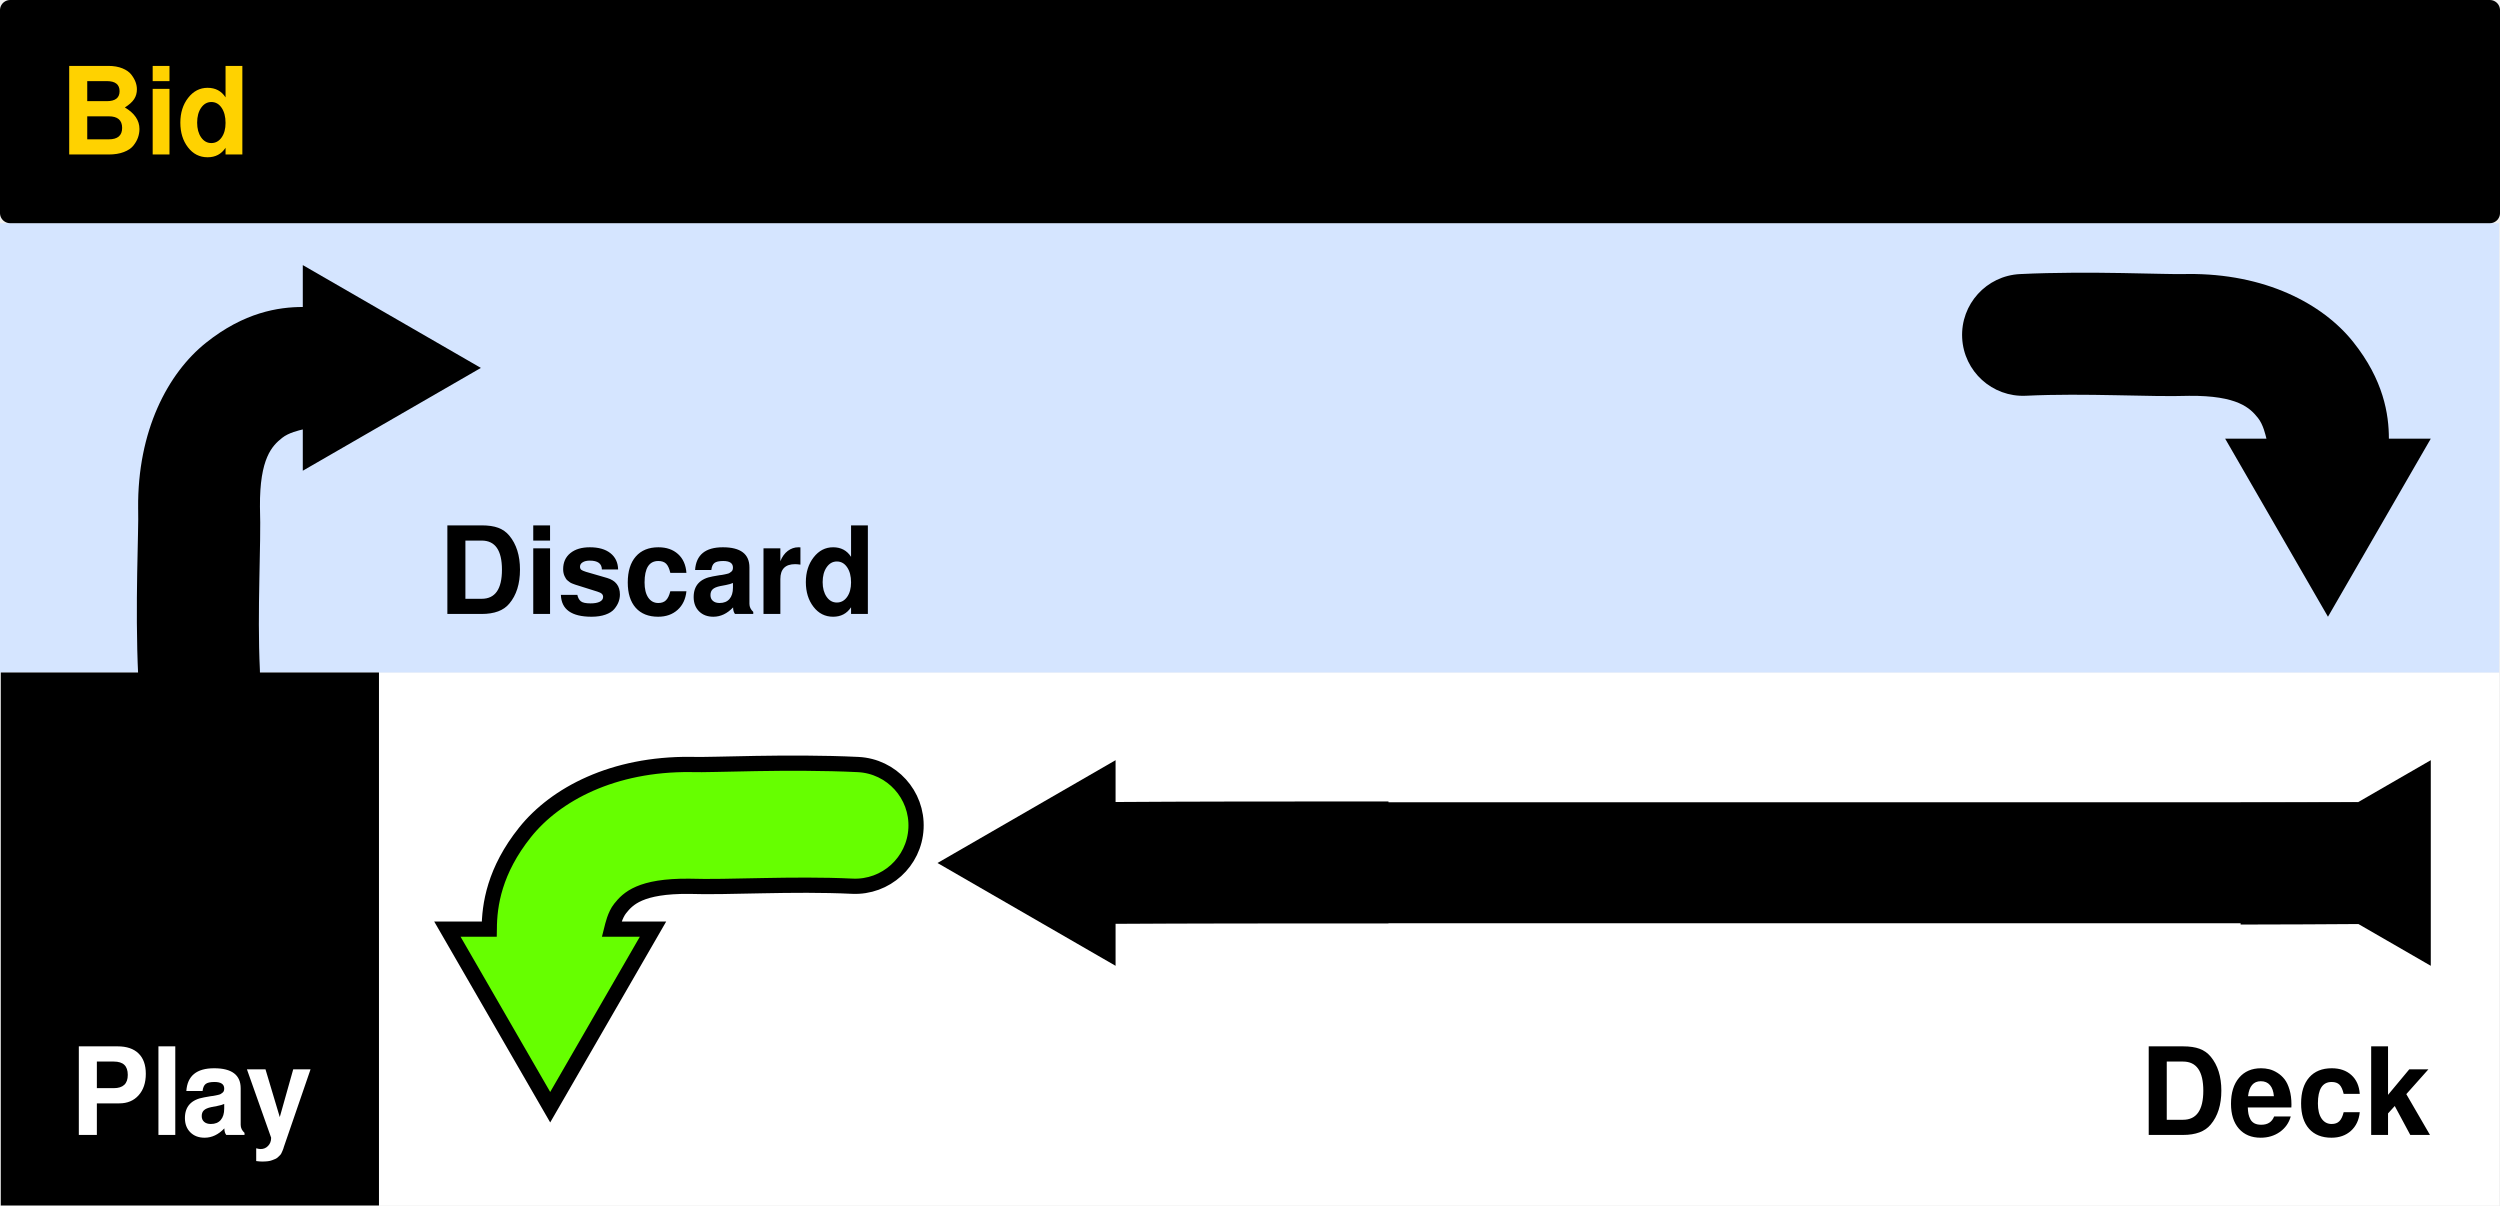
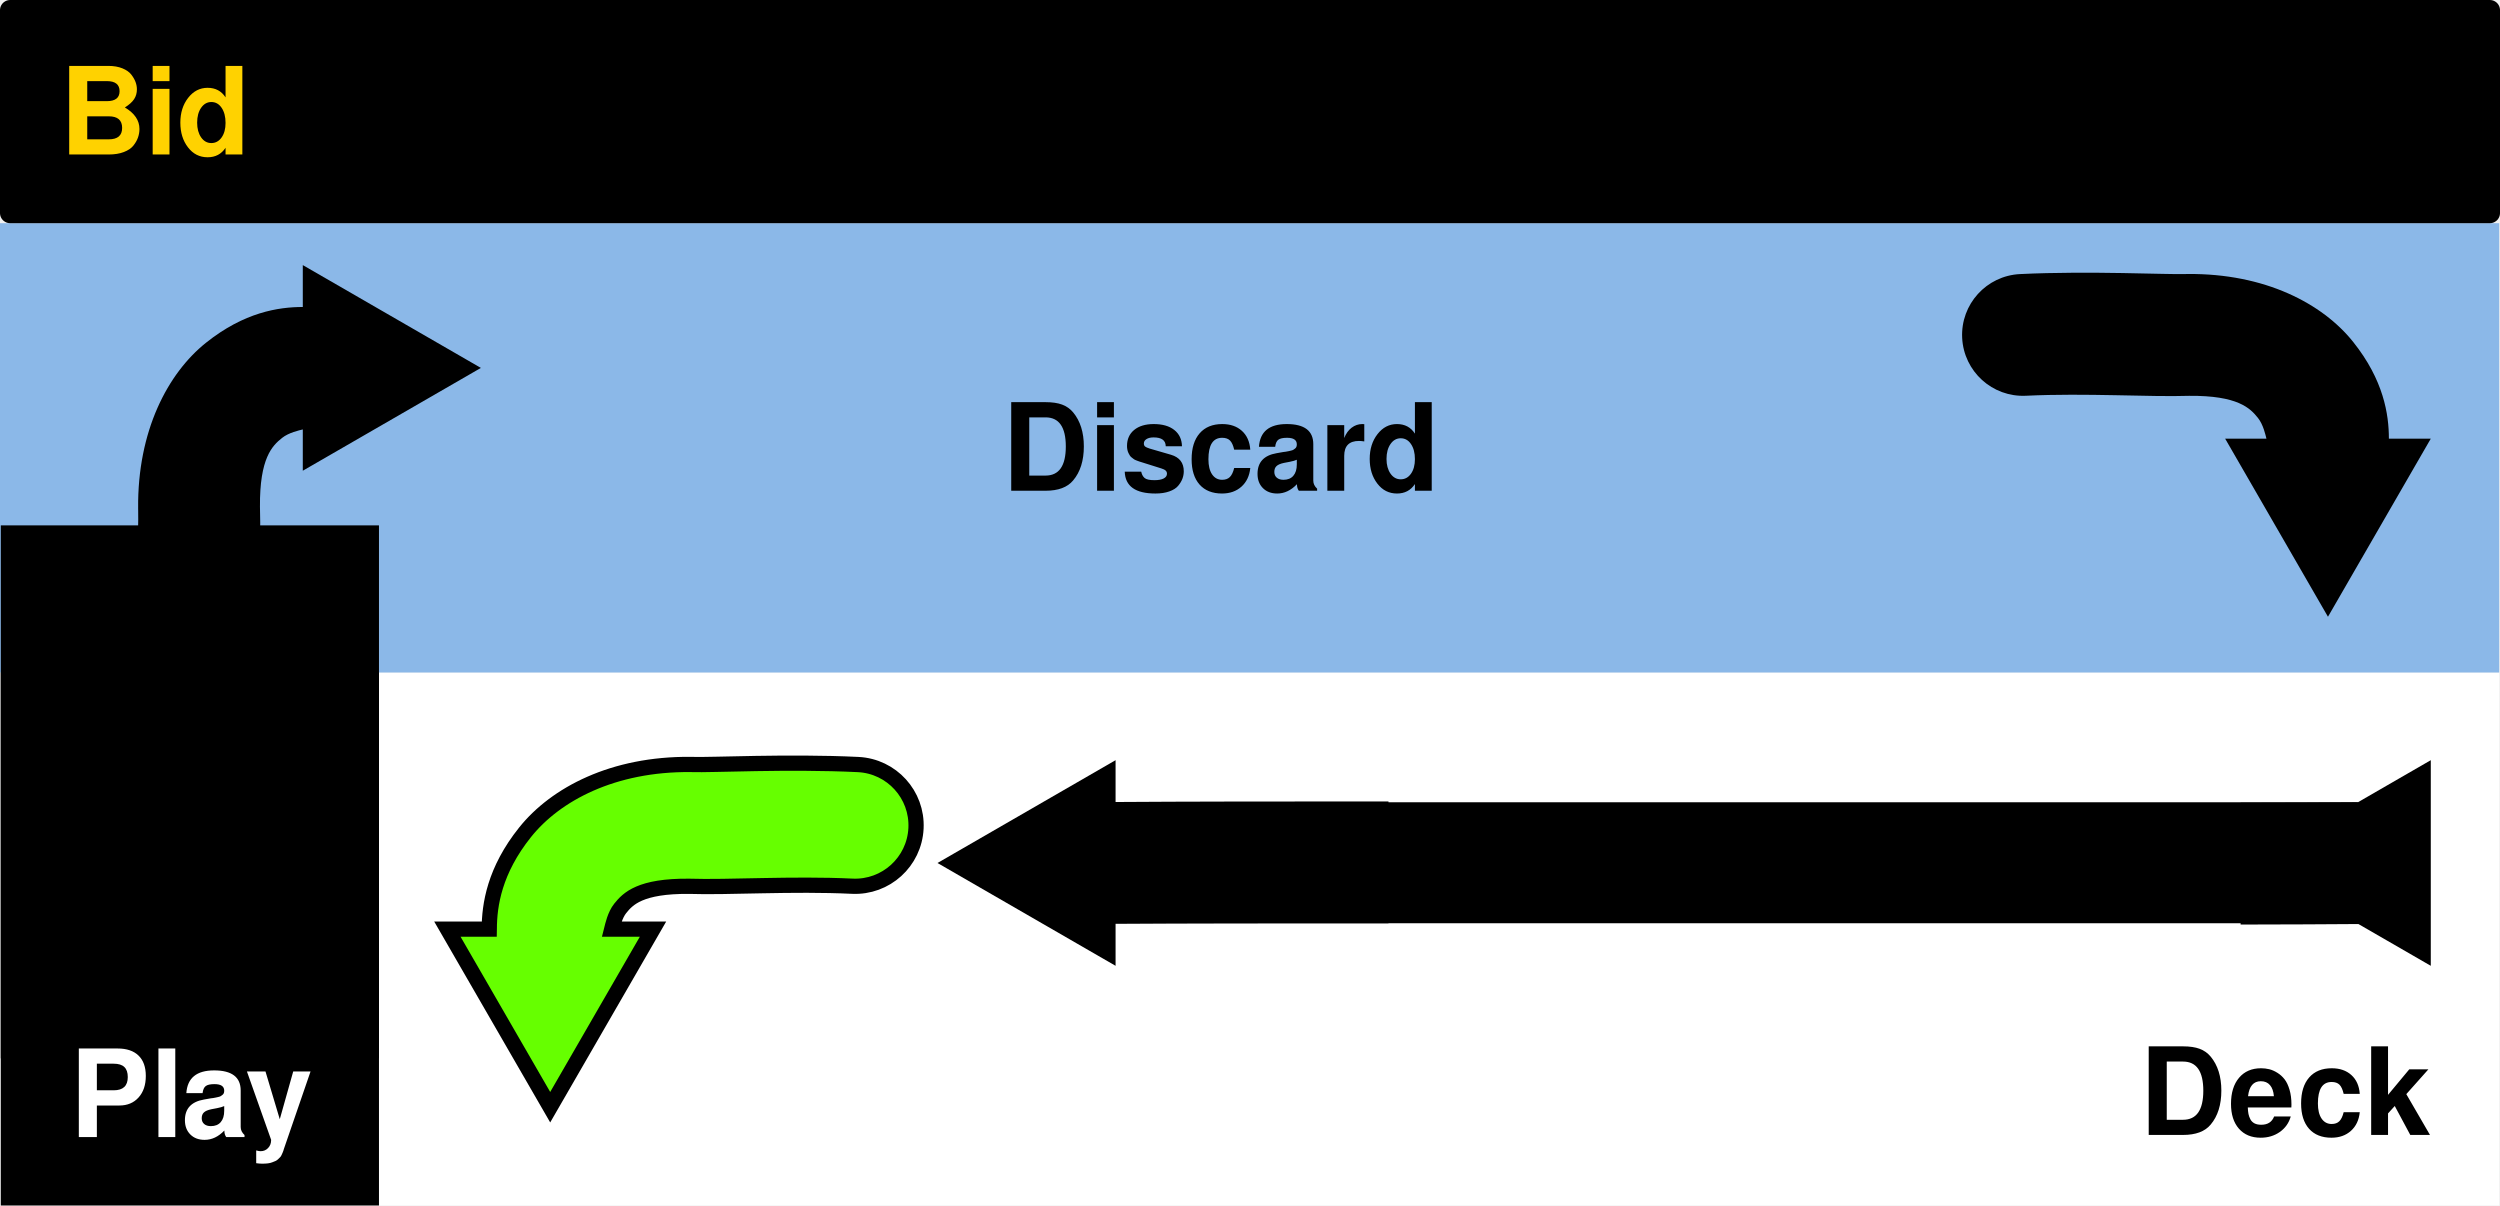
<svg xmlns="http://www.w3.org/2000/svg" width="1641.695" height="791.62" viewBox="0 0 1641.695 791.62" id="svg2" version="1.1" xml:space="preserve">
  <defs id="defs4" />
  <g id="layer1" transform="translate(674.5067,-839.5227)">
    <g id="g4158" transform="matrix(2,0,0,2,-1800,-1412.362)">
      <rect transform="rotate(90)" y="-1383.331" x="1346.753" height="696.156" width="175" id="rect4183-8-5-9-3-6-3-7-5-6-1-7-1-1-3-9-7-2-5-7-2-6-1-2-28" style="fill:#ffffff;fill-opacity:1;stroke:none;stroke-width:6.672;stroke-linecap:round;stroke-linejoin:round;stroke-miterlimit:4;stroke-dasharray:none;stroke-opacity:0.153" ry="0" />
-       <rect transform="rotate(90)" y="-1383.331" x="1199.228" height="820.584" width="147.524" id="rect4183-8-5-9-3-6-3-7-5-6-1-7-1-1-3-9-7-2-5-7-2-6-1-2-28-3" style="fill:#d5e5ff;fill-opacity:1;stroke:none;stroke-width:6.672;stroke-linecap:round;stroke-linejoin:round;stroke-miterlimit:4;stroke-dasharray:none;stroke-opacity:0.153" ry="0" />
-       <rect transform="rotate(90)" y="-687.176" x="1346.752" height="124.166" width="175" id="rect4183-8-5-9-3-6-3-7-5-6-1-7-1-1-3-9-7-2-5-7-2-6-1-2-28-9" style="fill:#000000;fill-opacity:1;stroke:none;stroke-width:6.672;stroke-linecap:round;stroke-linejoin:round;stroke-miterlimit:4;stroke-dasharray:none;stroke-opacity:0.153" ry="0" />
+       <rect transform="rotate(90)" y="-1383.331" x="1199.228" height="820.584" width="147.524" id="rect4183-8-5-9-3-6-3-7-5-6-1-7-1-1-3-9-7-2-5-7-2-6-1-2-28-3" style="fill:#8bb8e8;fill-opacity:1;stroke:none;stroke-width:6.672;stroke-linecap:round;stroke-linejoin:round;stroke-miterlimit:4;stroke-dasharray:none;stroke-opacity:0.153" ry="0" />
+       <rect transform="rotate(90)" y="-687.177" x="1346.752" height="124.167" width="175" id="rect4183-8-5-9-3-6-3-7-5-6-1-7-1-1-3-9-7-2-5-7-2-6-1-2-28-9" style="fill:#000000;fill-opacity:1;stroke:none;stroke-width:6.672;stroke-linecap:round;stroke-linejoin:round;stroke-miterlimit:4;stroke-dasharray:none;stroke-opacity:0.153" ry="0" />
+       <rect transform="rotate(90)" y="-687.177" x="1298.445" height="124.167" width="175" id="rect4183-8-5-9-3-6-3-7-5-6-1-7-1-1-3-9-7-2-5-7-2-6-1-2-28-9-7" style="fill:#000000;fill-opacity:1;stroke:none;stroke-width:6.672;stroke-linecap:round;stroke-linejoin:round;stroke-miterlimit:4;stroke-dasharray:none;stroke-opacity:0.153" ry="0" />
      <g id="g4546" transform="matrix(1.79048,0,0,1.112238,987.1999,-333.313)" style="fill:#b3b3b3" />
      <g id="g4546-6" transform="matrix(1.79048,0,0,1.112238,845.7268,-145.0876)" style="fill:#b3b3b3" />
      <g aria-label="SHIP" transform="matrix(0,0.3733333,-0.3733333,0,1066.033,939.9156)" id="text2762" style="font-weight:bold;font-size:85.77px;line-height:1.25;-inkscape-font-specification:'sans-serif, Bold';fill:#ffffff;stroke-width:1.339" />
      <g id="g4546-60" transform="matrix(1.79048,0,0,1.112238,987.1999,-24.46185)" style="fill:#b3b3b3" />
      <path id="path283-2-7" style="color:#000000;fill:#000000;fill-opacity:1;fill-rule:evenodd;stroke-width:1.1;stroke-linecap:round;-inkscape-stroke:none" d="m 1327.109,1328.445 33.759,-58.473 h -13.757 v -0.283 0.283 c 0,-7.971 -1.722,-19.253 -11.754,-31.799 -10.031,-12.546 -28.947,-22.513 -54.345,-22.265 h -0.295 l -0.296,0.012 c -5.903,0.232 -31.404,-1.098 -54.403,0.011 a 20,20 0 0 0 -19.016,20.936 20,20 0 0 0 20.936,19.016 c 19.616,-0.943 40.91,0.464 53.559,0.025 -0.033,3e-4 -0.062,0 -0.095,-10e-4 l 0.591,-0.013 c -0.158,0.011 -0.335,0.011 -0.496,0.014 16.056,-0.14 20.086,4.081 22.616,7.246 1.77,2.214 2.498,5.648 2.795,6.817 h -13.558 z" />
      <path id="path283-2-2" style="color:#000000;fill:#000000;fill-opacity:1;fill-rule:evenodd;stroke-width:1.1;stroke-linecap:round;-inkscape-stroke:none" d="m 720.639,1246.742 -58.473,-33.759 v 13.757 h -0.283 0.283 c -7.971,0 -19.253,1.722 -31.799,11.754 -12.546,10.032 -22.513,28.947 -22.265,54.345 v 0.295 l 0.012,0.296 c 0.232,5.903 -1.098,31.404 0.011,54.403 a 20,20 0 0 0 20.936,19.016 20,20 0 0 0 19.016,-20.936 c -0.943,-19.616 0.464,-40.91 0.025,-53.559 3e-4,0.033 0,0.062 -0.001,0.095 l -0.013,-0.591 c 0.011,0.158 0.011,0.335 0.014,0.496 -0.14,-16.056 4.081,-20.086 7.246,-22.616 2.214,-1.77 5.648,-2.498 6.817,-2.795 v 13.558 z" />
      <path id="path283-2-5-9" style="color:#000000;fill:#000000;fill-opacity:1;fill-rule:evenodd;stroke-width:1.1;stroke-linecap:round;-inkscape-stroke:none" d="m 1124.47,1184.415 33.758,-58.473 33.759,58.473 h -13.757 -40.202 z" />
      <g aria-label="SHIP" transform="matrix(0,0.3733333,-0.3733333,0,1207.506,1060.542)" id="text2762-8" style="font-weight:bold;font-size:85.77px;line-height:1.25;-inkscape-font-specification:'sans-serif, Bold';fill:#ffffff;stroke-width:1.339" />
      <text xml:space="preserve" style="font-style:normal;font-variant:normal;font-weight:600;font-stretch:normal;font-size:39.687px;line-height:1.25;font-family:FreeSans;-inkscape-font-specification:'FreeSans, Semi-Bold';font-variant-ligatures:normal;font-variant-caps:normal;font-variant-numeric:normal;font-variant-east-asian:normal;fill:#000000;fill-opacity:1;stroke:none;stroke-width:0.5;stroke-opacity:1" x="1271.691" y="1490.819" id="text15701-9" transform="scale(0.9948168,1.00521)">
        <tspan id="tspan15699-2" style="font-style:normal;font-variant:normal;font-weight:600;font-stretch:normal;font-size:39.687px;font-family:FreeSans;-inkscape-font-specification:'FreeSans, Semi-Bold';font-variant-ligatures:normal;font-variant-caps:normal;font-variant-numeric:normal;font-variant-east-asian:normal;fill:#000000;fill-opacity:1;stroke:none;stroke-width:0.5;stroke-opacity:1" x="1271.691" y="1490.819">Deck</tspan>
      </text>
-       <text xml:space="preserve" style="font-style:normal;font-variant:normal;font-weight:600;font-stretch:normal;font-size:39.687px;line-height:1.25;font-family:FreeSans;-inkscape-font-specification:'FreeSans, Semi-Bold';font-variant-ligatures:normal;font-variant-caps:normal;font-variant-numeric:normal;font-variant-east-asian:normal;fill:#ffffff;fill-opacity:1;stroke:none;stroke-width:0.5;stroke-opacity:1" x="588.524" y="1490.819" id="text15701-9-5" transform="scale(0.9948168,1.00521)">
-         <tspan id="tspan15699-2-3" style="font-style:normal;font-variant:normal;font-weight:600;font-stretch:normal;font-size:39.687px;font-family:FreeSans;-inkscape-font-specification:'FreeSans, Semi-Bold';font-variant-ligatures:normal;font-variant-caps:normal;font-variant-numeric:normal;font-variant-east-asian:normal;fill:#ffffff;fill-opacity:1;stroke:none;stroke-width:0.5;stroke-opacity:1" x="588.524" y="1490.819">Play</tspan>
+       <text xml:space="preserve" style="font-style:normal;font-variant:normal;font-weight:600;font-stretch:normal;font-size:39.687px;line-height:1.25;font-family:FreeSans;-inkscape-font-specification:'FreeSans, Semi-Bold';font-variant-ligatures:normal;font-variant-caps:normal;font-variant-numeric:normal;font-variant-east-asian:normal;fill:#ffffff;fill-opacity:1;stroke:none;stroke-width:0.5;stroke-opacity:1" x="588.524" y="1491.517" id="text15701-9-5" transform="scale(0.9948168,1.00521)">
+         <tspan id="tspan15699-2-3" style="font-style:normal;font-variant:normal;font-weight:600;font-stretch:normal;font-size:39.687px;font-family:FreeSans;-inkscape-font-specification:'FreeSans, Semi-Bold';font-variant-ligatures:normal;font-variant-caps:normal;font-variant-numeric:normal;font-variant-east-asian:normal;fill:#ffffff;fill-opacity:1;stroke:none;stroke-width:0.5;stroke-opacity:1" x="588.524" y="1491.517">Play</tspan>
      </text>
      <rect transform="rotate(90)" y="-1380.258" x="1129.279" height="814.176" width="66.613" id="rect4183-8-5-9-3-6-3-7-5-6-1-7-1-1-3-9-7-2-5-7-2-6-1-2-2" style="fill:#000000;fill-opacity:1;stroke:#000000;stroke-width:6.672;stroke-linecap:round;stroke-linejoin:round;stroke-miterlimit:4;stroke-dasharray:none;stroke-opacity:1" ry="0" />
      <text xml:space="preserve" style="font-style:normal;font-variant:normal;font-weight:600;font-stretch:normal;font-size:39.687px;line-height:1.25;font-family:FreeSans;-inkscape-font-specification:'FreeSans, Semi-Bold';font-variant-ligatures:normal;font-variant-caps:normal;font-variant-numeric:normal;font-variant-east-asian:normal;fill:#ffd200;fill-opacity:1;stroke:none;stroke-width:0.5;stroke-opacity:1" x="585.349" y="1170.569" id="text15701-9-8" transform="scale(0.9948168,1.00521)">
        <tspan id="tspan15699-2-7" style="font-style:normal;font-variant:normal;font-weight:600;font-stretch:normal;font-size:39.687px;font-family:FreeSans;-inkscape-font-specification:'FreeSans, Semi-Bold';font-variant-ligatures:normal;font-variant-caps:normal;font-variant-numeric:normal;font-variant-east-asian:normal;fill:#ffd200;fill-opacity:1;stroke:none;stroke-width:0.5;stroke-opacity:1" x="585.349" y="1170.569">Bid</tspan>
      </text>
-       <text xml:space="preserve" style="font-style:normal;font-variant:normal;font-weight:600;font-stretch:normal;font-size:39.687px;line-height:1.25;font-family:FreeSans;-inkscape-font-specification:'FreeSans, Semi-Bold';font-variant-ligatures:normal;font-variant-caps:normal;font-variant-numeric:normal;font-variant-east-asian:normal;fill:#000000;fill-opacity:1;stroke:none;stroke-width:0.5;stroke-opacity:1" x="710.162" y="1320.646" id="text15701-9-8-9" transform="scale(0.9948168,1.00521)">
-         <tspan id="tspan15699-2-7-2" style="font-style:normal;font-variant:normal;font-weight:600;font-stretch:normal;font-size:39.687px;font-family:FreeSans;-inkscape-font-specification:'FreeSans, Semi-Bold';font-variant-ligatures:normal;font-variant-caps:normal;font-variant-numeric:normal;font-variant-east-asian:normal;fill:#000000;fill-opacity:1;stroke:none;stroke-width:0.5;stroke-opacity:1" x="710.162" y="1320.646">Discard</tspan>
+       <text xml:space="preserve" style="font-style:normal;font-variant:normal;font-weight:600;font-stretch:normal;font-size:39.687px;line-height:1.25;font-family:FreeSans;-inkscape-font-specification:'FreeSans, Semi-Bold';font-variant-ligatures:normal;font-variant-caps:normal;font-variant-numeric:normal;font-variant-east-asian:normal;fill:#000000;fill-opacity:1;stroke:none;stroke-width:0.5;stroke-opacity:1" x="896.263" y="1280.402" id="text15701-9-8-9" transform="scale(0.9948168,1.00521)">
+         <tspan id="tspan15699-2-7-2" style="font-style:normal;font-variant:normal;font-weight:600;font-stretch:normal;font-size:39.687px;font-family:FreeSans;-inkscape-font-specification:'FreeSans, Semi-Bold';font-variant-ligatures:normal;font-variant-caps:normal;font-variant-numeric:normal;font-variant-east-asian:normal;fill:#000000;fill-opacity:1;stroke:none;stroke-width:0.5;stroke-opacity:1" x="896.263" y="1280.402">Discard</tspan>
      </text>
      <g id="g567" transform="translate(0,9.650951)">
        <path id="path283-2" style="color:#000000;fill:#66ff00;fill-opacity:1;fill-rule:evenodd;stroke:#000000;stroke-width:5;stroke-linecap:round;stroke-dasharray:none" d="m 743.398,1479.832 -33.759,-58.473 h 13.757 l 0.004,-0.283 -0.002,0.283 c 0,-7.971 1.722,-19.253 11.754,-31.799 10.032,-12.546 28.947,-22.513 54.345,-22.265 h 0.295 l 0.296,0.012 c 5.903,0.232 31.404,-1.098 54.403,0.011 a 20,20 0 0 1 19.016,20.936 20,20 0 0 1 -20.937,19.016 c -19.616,-0.943 -40.909,0.464 -53.559,0.025 0.033,3e-4 0.062,0 0.095,-10e-4 l -0.591,-0.013 c 0.158,0.011 0.335,0.011 0.496,0.014 -16.056,-0.14 -20.086,4.081 -22.616,7.246 -1.77,2.214 -2.498,5.648 -2.795,6.817 h 13.558 z" />
        <path id="path4788-2-6-6" style="fill:#000000;fill-opacity:1;stroke:none;stroke-width:11.364;stroke-dasharray:none;stroke-dashoffset:0;stroke-opacity:0.511" d="m 929.033,1365.888 -58.472,33.759 58.472,33.759 v -13.809 c 22.141,-0.154 54.222,-0.182 89.603,-0.168 v -39.991 c -35.501,-0.012 -67.239,0.027 -89.603,0.185 z" />
        <path id="path4788-2-6-7" style="fill:#000000;fill-opacity:1;stroke:none;stroke-width:11.364;stroke-dasharray:none;stroke-dashoffset:0;stroke-opacity:0.511" d="m 1360.868,1365.888 -23.935,13.818 c -9.999,0.086 -23.119,0.136 -38.507,0.162 v 39.99 c 15.37,-0.028 28.488,-0.082 38.684,-0.169 l 23.758,13.716 z" />
        <rect style="fill:#000000;stroke-width:6.672;stroke-linecap:round;stroke-opacity:0.153" id="rect630" width="408.23" height="39.723" x="928.703" y="1379.706" />
      </g>
    </g>
  </g>
</svg>
